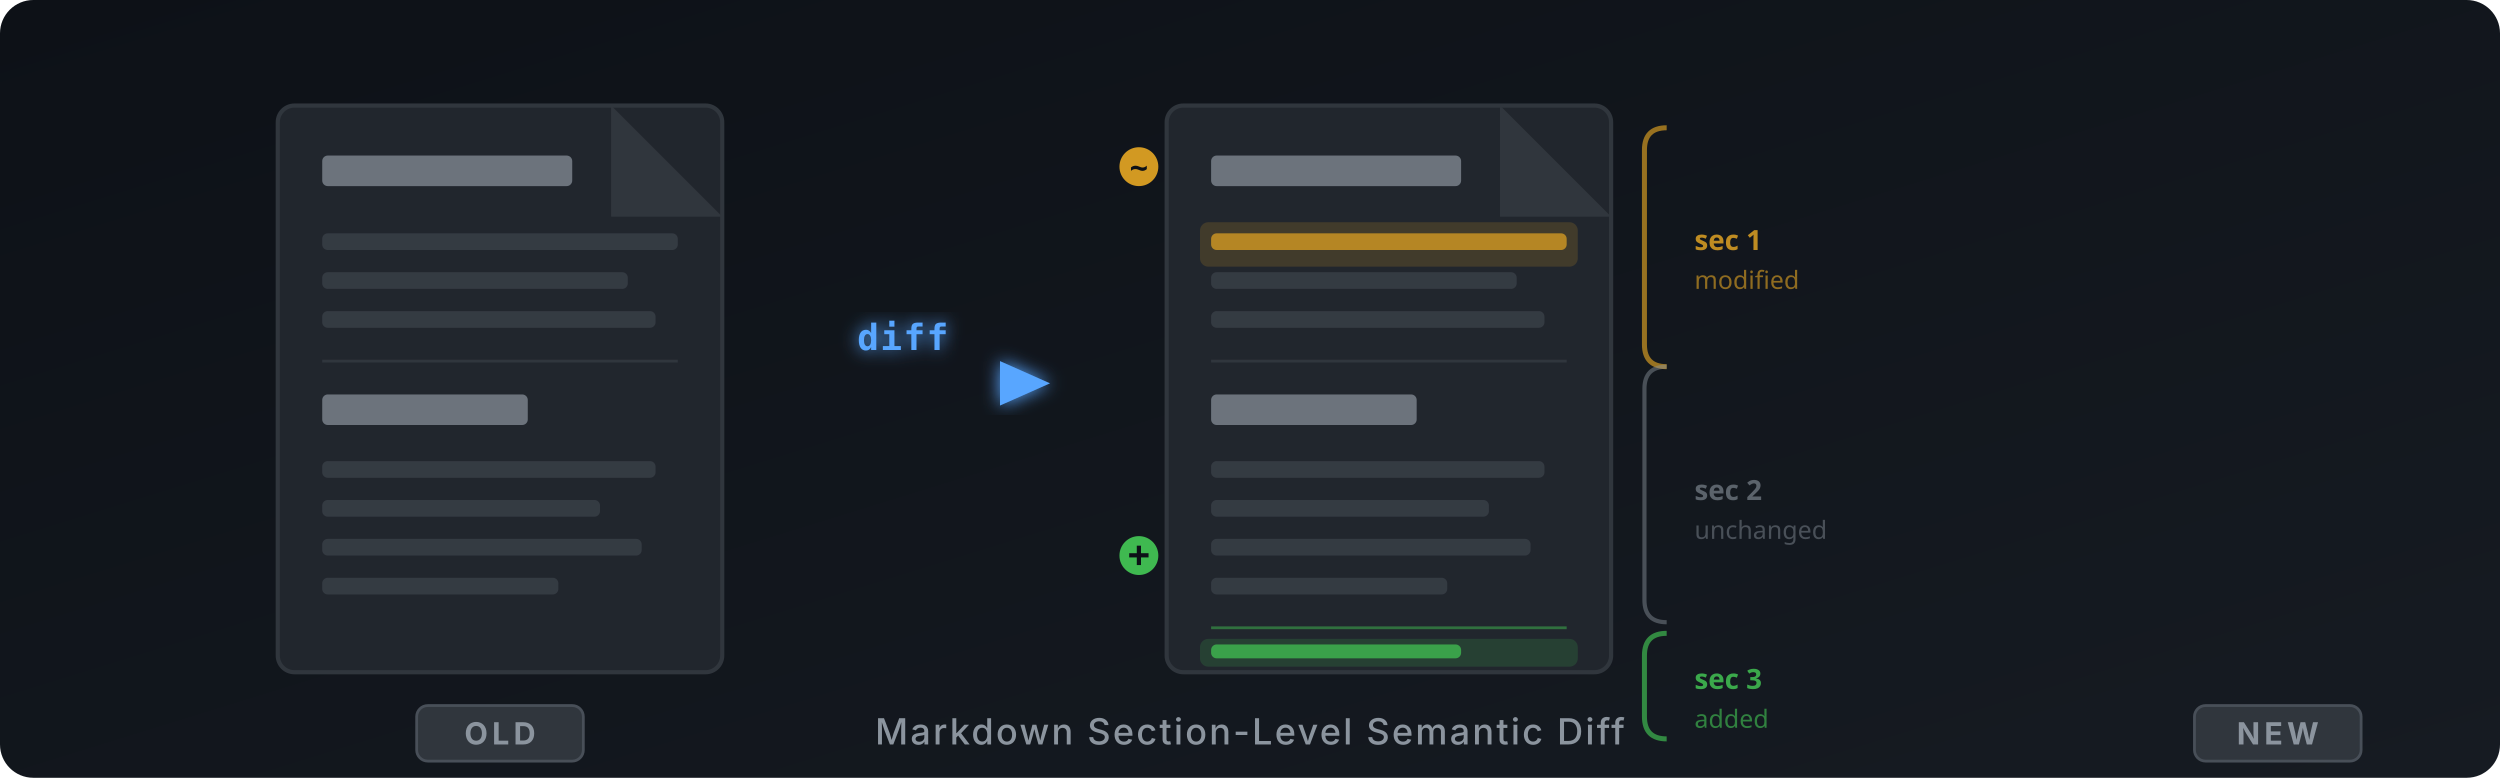
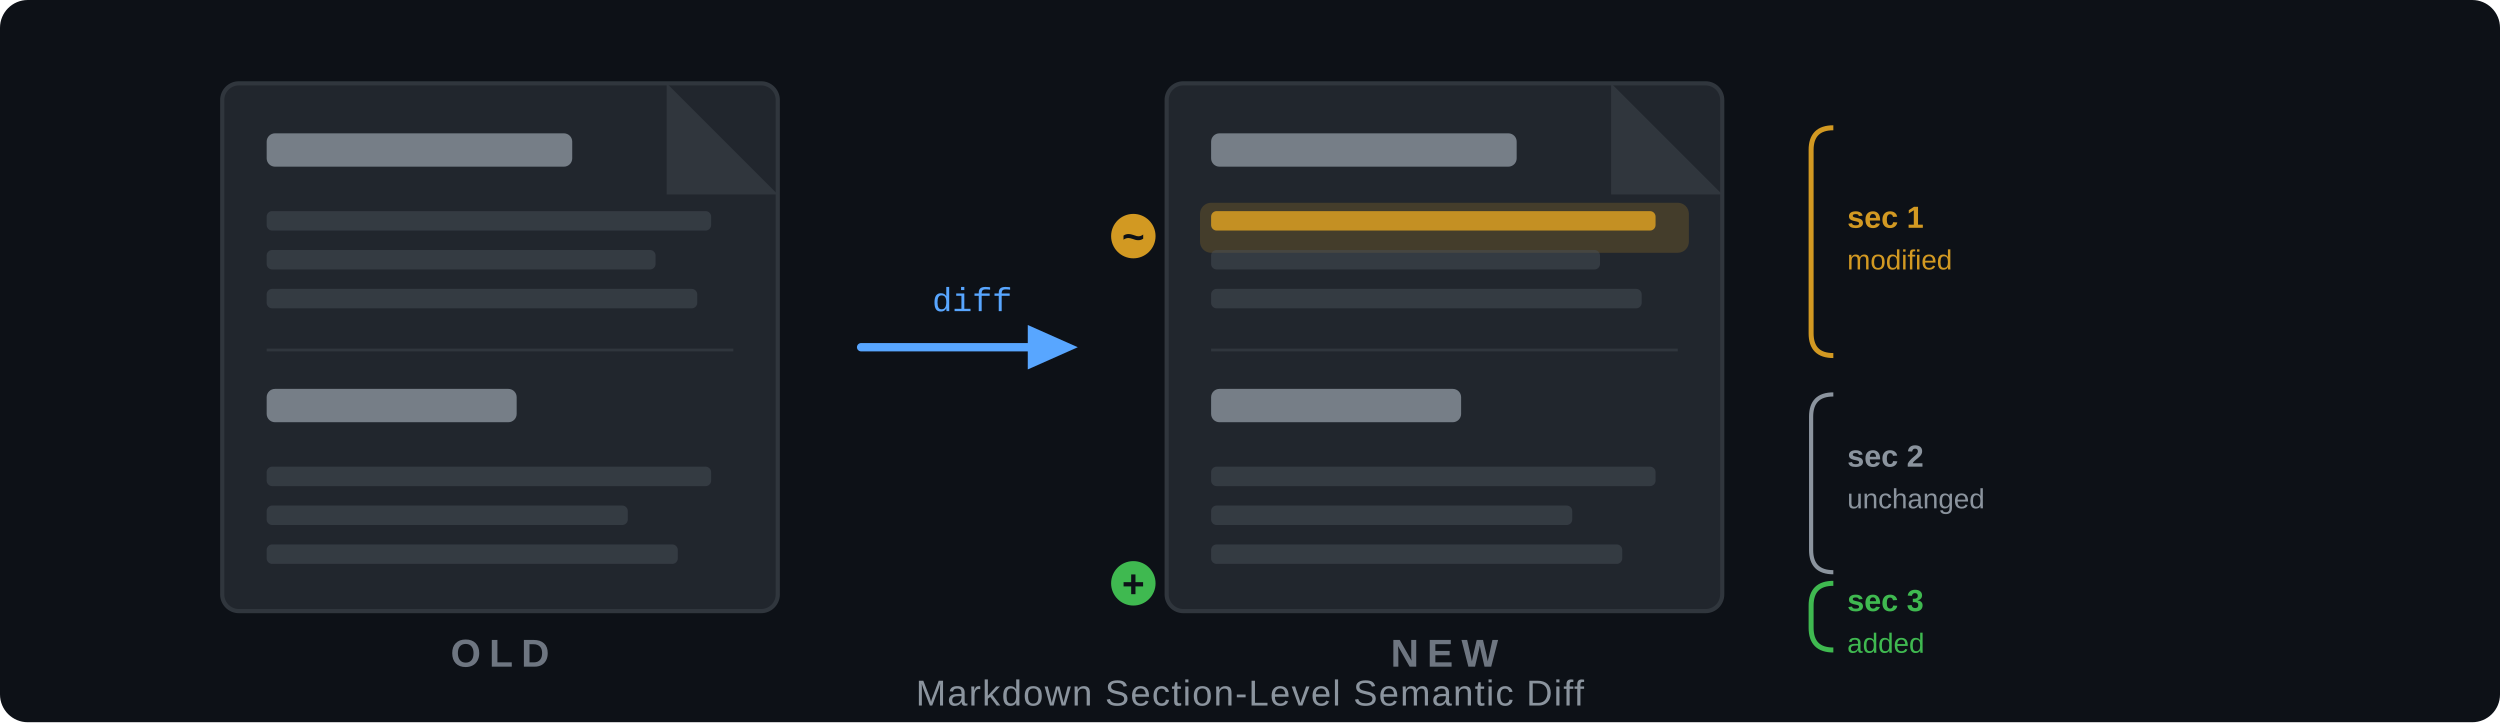
- <svg xmlns="http://www.w3.org/2000/svg" viewBox="0 0 900 280" width="900" height="280">
-   <defs>
-     <linearGradient id="bg" x1="0%" y1="0%" x2="100%" y2="100%">
-       <stop offset="0%" style="stop-color:#0d1117;stop-opacity:1" />
-       <stop offset="100%" style="stop-color:#161b22;stop-opacity:1" />
-     </linearGradient>
-     <linearGradient id="accent" x1="0%" y1="0%" x2="100%" y2="0%">
-       <stop offset="0%" style="stop-color:#3fb950;stop-opacity:1" />
-       <stop offset="50%" style="stop-color:#58a6ff;stop-opacity:1" />
-       <stop offset="100%" style="stop-color:#f0883e;stop-opacity:1" />
-     </linearGradient>
-     <filter id="glow">
-       <feGaussianBlur stdDeviation="3" result="coloredBlur" />
-       <feMerge>
-         <feMergeNode in="coloredBlur" />
-         <feMergeNode in="SourceGraphic" />
-       </feMerge>
-     </filter>
-   </defs>
-   <rect width="900" height="280" rx="12" fill="url(#bg)" />
-   <g transform="translate(100, 38)">
-     <rect x="0" y="0" width="160" height="204" rx="6" fill="#21262d" stroke="#30363d" stroke-width="1.5" />
-     <path d="M120,0 L160,40 L120,40 Z" fill="#30363d" />
-     <rect x="16" y="18" width="90" height="11" rx="2" fill="#8b949e" opacity="0.7" />
-     <rect x="16" y="46" width="128" height="6" rx="2" fill="#484f58" opacity="0.5" />
-     <rect x="16" y="60" width="110" height="6" rx="2" fill="#484f58" opacity="0.5" />
-     <rect x="16" y="74" width="120" height="6" rx="2" fill="#484f58" opacity="0.5" />
-     <line x1="16" y1="92" x2="144" y2="92" stroke="#30363d" stroke-width="1" />
-     <rect x="16" y="104" width="74" height="11" rx="2" fill="#8b949e" opacity="0.7" />
-     <rect x="16" y="128" width="120" height="6" rx="2" fill="#484f58" opacity="0.5" />
-     <rect x="16" y="142" width="100" height="6" rx="2" fill="#484f58" opacity="0.5" />
-     <rect x="16" y="156" width="115" height="6" rx="2" fill="#484f58" opacity="0.5" />
-     <rect x="16" y="170" width="85" height="6" rx="2" fill="#484f58" opacity="0.5" />
-     <rect x="50" y="216" width="60" height="20" rx="4" fill="#30363d" stroke="#484f58" stroke-width="1" />
-     <text x="80" y="230" text-anchor="middle" font-family="system-ui, -apple-system, sans-serif" font-size="11" font-weight="700" fill="#8b949e" letter-spacing="1.5">OLD</text>
+ <svg xmlns="http://www.w3.org/2000/svg" viewBox="0 0 900 260" width="900" height="260">
+   <rect width="900" height="260" fill="#0d1117" rx="10" />
+   <rect x="80" y="30" width="200" height="190" rx="6" fill="#21262d" stroke="#30363d" stroke-width="1.5" />
+   <path d="M240,30 L280,70 L240,70 Z" fill="#30363d" />
+   <rect x="96" y="48" width="110" height="12" rx="3" fill="#8b949e" opacity="0.8" />
+   <rect x="96" y="76" width="160" height="7" rx="2" fill="#484f58" opacity="0.5" />
+   <rect x="96" y="90" width="140" height="7" rx="2" fill="#484f58" opacity="0.5" />
+   <rect x="96" y="104" width="155" height="7" rx="2" fill="#484f58" opacity="0.5" />
+   <line x1="96" y1="126" x2="264" y2="126" stroke="#30363d" stroke-width="1" />
+   <rect x="96" y="140" width="90" height="12" rx="3" fill="#8b949e" opacity="0.8" />
+   <rect x="96" y="168" width="160" height="7" rx="2" fill="#484f58" opacity="0.5" />
+   <rect x="96" y="182" width="130" height="7" rx="2" fill="#484f58" opacity="0.5" />
+   <rect x="96" y="196" width="148" height="7" rx="2" fill="#484f58" opacity="0.5" />
+   <text x="180" y="240" text-anchor="middle" font-family="Arial, sans-serif" font-size="14" font-weight="bold" fill="#6e7681" letter-spacing="3">OLD</text>
+   <line x1="310" y1="125" x2="370" y2="125" stroke="#58a6ff" stroke-width="3" stroke-linecap="round" />
+   <polygon points="370,117 388,125 370,133" fill="#58a6ff" />
+   <text x="350" y="112" text-anchor="middle" font-family="Courier New, monospace" font-size="12" fill="#58a6ff">diff</text>
+   <rect x="420" y="30" width="200" height="190" rx="6" fill="#21262d" stroke="#30363d" stroke-width="1.5" />
+   <path d="M580,30 L620,70 L580,70 Z" fill="#30363d" />
+   <rect x="436" y="48" width="110" height="12" rx="3" fill="#8b949e" opacity="0.8" />
+   <rect x="432" y="73" width="176" height="18" rx="4" fill="#d29922" opacity="0.2" />
+   <rect x="436" y="76" width="160" height="7" rx="2" fill="#d29922" opacity="0.9" />
+   <rect x="436" y="90" width="140" height="7" rx="2" fill="#484f58" opacity="0.5" />
+   <rect x="436" y="104" width="155" height="7" rx="2" fill="#484f58" opacity="0.5" />
+   <line x1="436" y1="126" x2="604" y2="126" stroke="#30363d" stroke-width="1" />
+   <rect x="436" y="140" width="90" height="12" rx="3" fill="#8b949e" opacity="0.8" />
+   <rect x="436" y="168" width="160" height="7" rx="2" fill="#484f58" opacity="0.5" />
+   <rect x="436" y="182" width="130" height="7" rx="2" fill="#484f58" opacity="0.5" />
+   <rect x="436" y="196" width="148" height="7" rx="2" fill="#484f58" opacity="0.5" />
+   <text x="520" y="240" text-anchor="middle" font-family="Arial, sans-serif" font-size="14" font-weight="bold" fill="#6e7681" letter-spacing="3">NEW</text>
+   <circle cx="408" cy="85" r="8" fill="#d29922" />
+   <text x="408" y="90" text-anchor="middle" font-family="Courier New, monospace" font-size="14" font-weight="bold" fill="#0d1117">~</text>
+   <circle cx="408" cy="210" r="8" fill="#3fb950" />
+   <text x="408" y="215" text-anchor="middle" font-family="Courier New, monospace" font-size="14" font-weight="bold" fill="#0d1117">+</text>
+   <g font-family="Arial, sans-serif">
+     <path d="M660,46 Q652,46 652,54 L652,120 Q652,128 660,128" fill="none" stroke="#d29922" stroke-width="1.8" />
+     <text x="665" y="82" font-size="11" fill="#d29922" font-weight="bold">sec 1</text>
+     <text x="665" y="97" font-size="10" fill="#d29922">modified</text>
+     <path d="M660,142 Q652,142 652,150 L652,198 Q652,206 660,206" fill="none" stroke="#8b949e" stroke-width="1.5" />
+     <text x="665" y="168" font-size="11" fill="#8b949e" font-weight="bold">sec 2</text>
+     <text x="665" y="183" font-size="10" fill="#8b949e">unchanged</text>
+     <path d="M660,210 Q652,210 652,218 L652,226 Q652,234 660,234" fill="none" stroke="#3fb950" stroke-width="1.8" />
+     <text x="665" y="220" font-size="11" fill="#3fb950" font-weight="bold">sec 3</text>
+     <text x="665" y="235" font-size="10" fill="#3fb950">added</text>
  </g>
-   <g transform="translate(290, 110)" filter="url(#glow)">
-     <line x1="0" y1="28" x2="70" y2="28" stroke="url(#accent)" stroke-width="2.5" stroke-linecap="round" />
-     <polygon points="70,20 88,28 70,36" fill="#58a6ff" />
-     <text x="35" y="16" text-anchor="middle" font-family="monospace" font-size="13" font-weight="bold" fill="#58a6ff" letter-spacing="0.5">diff</text>
-   </g>
-   <g transform="translate(420, 38)">
-     <rect x="0" y="0" width="160" height="204" rx="6" fill="#21262d" stroke="#30363d" stroke-width="1.5" />
-     <path d="M120,0 L160,40 L120,40 Z" fill="#30363d" />
-     <rect x="16" y="18" width="90" height="11" rx="2" fill="#8b949e" opacity="0.7" />
-     <rect x="12" y="42" width="136" height="16" rx="3" fill="#d29922" opacity="0.18" />
-     <rect x="16" y="46" width="128" height="6" rx="2" fill="#d29922" opacity="0.8" />
-     <rect x="16" y="60" width="110" height="6" rx="2" fill="#484f58" opacity="0.5" />
-     <rect x="16" y="74" width="120" height="6" rx="2" fill="#484f58" opacity="0.5" />
-     <line x1="16" y1="92" x2="144" y2="92" stroke="#30363d" stroke-width="1" />
-     <rect x="16" y="104" width="74" height="11" rx="2" fill="#8b949e" opacity="0.7" />
-     <rect x="16" y="128" width="120" height="6" rx="2" fill="#484f58" opacity="0.5" />
-     <rect x="16" y="142" width="100" height="6" rx="2" fill="#484f58" opacity="0.5" />
-     <rect x="16" y="156" width="115" height="6" rx="2" fill="#484f58" opacity="0.5" />
-     <rect x="16" y="170" width="85" height="6" rx="2" fill="#484f58" opacity="0.5" />
-     <line x1="16" y1="188" x2="144" y2="188" stroke="#3fb950" stroke-width="1" opacity="0.5" />
-     <rect x="12" y="192" width="136" height="10" rx="3" fill="#3fb950" opacity="0.18" />
-     <rect x="16" y="194" width="90" height="5" rx="2" fill="#3fb950" opacity="0.8" />
-     <rect x="370" y="216" width="60" height="20" rx="4" fill="#30363d" stroke="#484f58" stroke-width="1" />
-     <text x="400" y="230" text-anchor="middle" font-family="system-ui, -apple-system, sans-serif" font-size="11" font-weight="700" fill="#8b949e" letter-spacing="1.5">NEW</text>
-   </g>
-   <circle cx="410" cy="60" r="7" fill="#d29922" />
-   <text x="410" y="64" text-anchor="middle" font-family="monospace" font-size="11" font-weight="bold" fill="#0d1117">~</text>
-   <circle cx="410" cy="200" r="7" fill="#3fb950" />
-   <text x="410" y="204" text-anchor="middle" font-family="monospace" font-size="13" font-weight="bold" fill="#0d1117">+</text>
-   <g transform="translate(600, 38)">
-     <path d="M0,8 Q-8,8 -8,16 L-8,86 Q-8,94 0,94" fill="none" stroke="#d29922" stroke-width="1.8" opacity="0.7" />
-     <text x="10" y="52" font-family="system-ui, sans-serif" font-size="10" font-weight="600" fill="#d29922" opacity="0.9">sec 1</text>
-     <text x="10" y="66" font-family="system-ui, sans-serif" font-size="9" fill="#d29922" opacity="0.65">modified</text>
-     <path d="M0,94 Q-8,94 -8,102 L-8,178 Q-8,186 0,186" fill="none" stroke="#8b949e" stroke-width="1.5" opacity="0.45" />
-     <text x="10" y="142" font-family="system-ui, sans-serif" font-size="10" font-weight="600" fill="#8b949e" opacity="0.6">sec 2</text>
-     <text x="10" y="156" font-family="system-ui, sans-serif" font-size="9" fill="#8b949e" opacity="0.45">unchanged</text>
-     <path d="M0,190 Q-8,190 -8,198 L-8,220 Q-8,228 0,228" fill="none" stroke="#3fb950" stroke-width="1.8" opacity="0.7" />
-     <text x="10" y="210" font-family="system-ui, sans-serif" font-size="10" font-weight="600" fill="#3fb950" opacity="0.9">sec 3</text>
-     <text x="10" y="224" font-family="system-ui, sans-serif" font-size="9" fill="#3fb950" opacity="0.65">added</text>
-   </g>
-   <text x="450" y="268" text-anchor="middle" font-family="system-ui, -apple-system, sans-serif" font-size="13" font-weight="500" fill="#8b949e" letter-spacing="0.8">Markdown Section-Level Semantic Diff</text>
+   <text x="450" y="254" text-anchor="middle" font-family="Arial, sans-serif" font-size="13" fill="#8b949e" letter-spacing="0.5">Markdown Section-Level Semantic Diff</text>
</svg>
